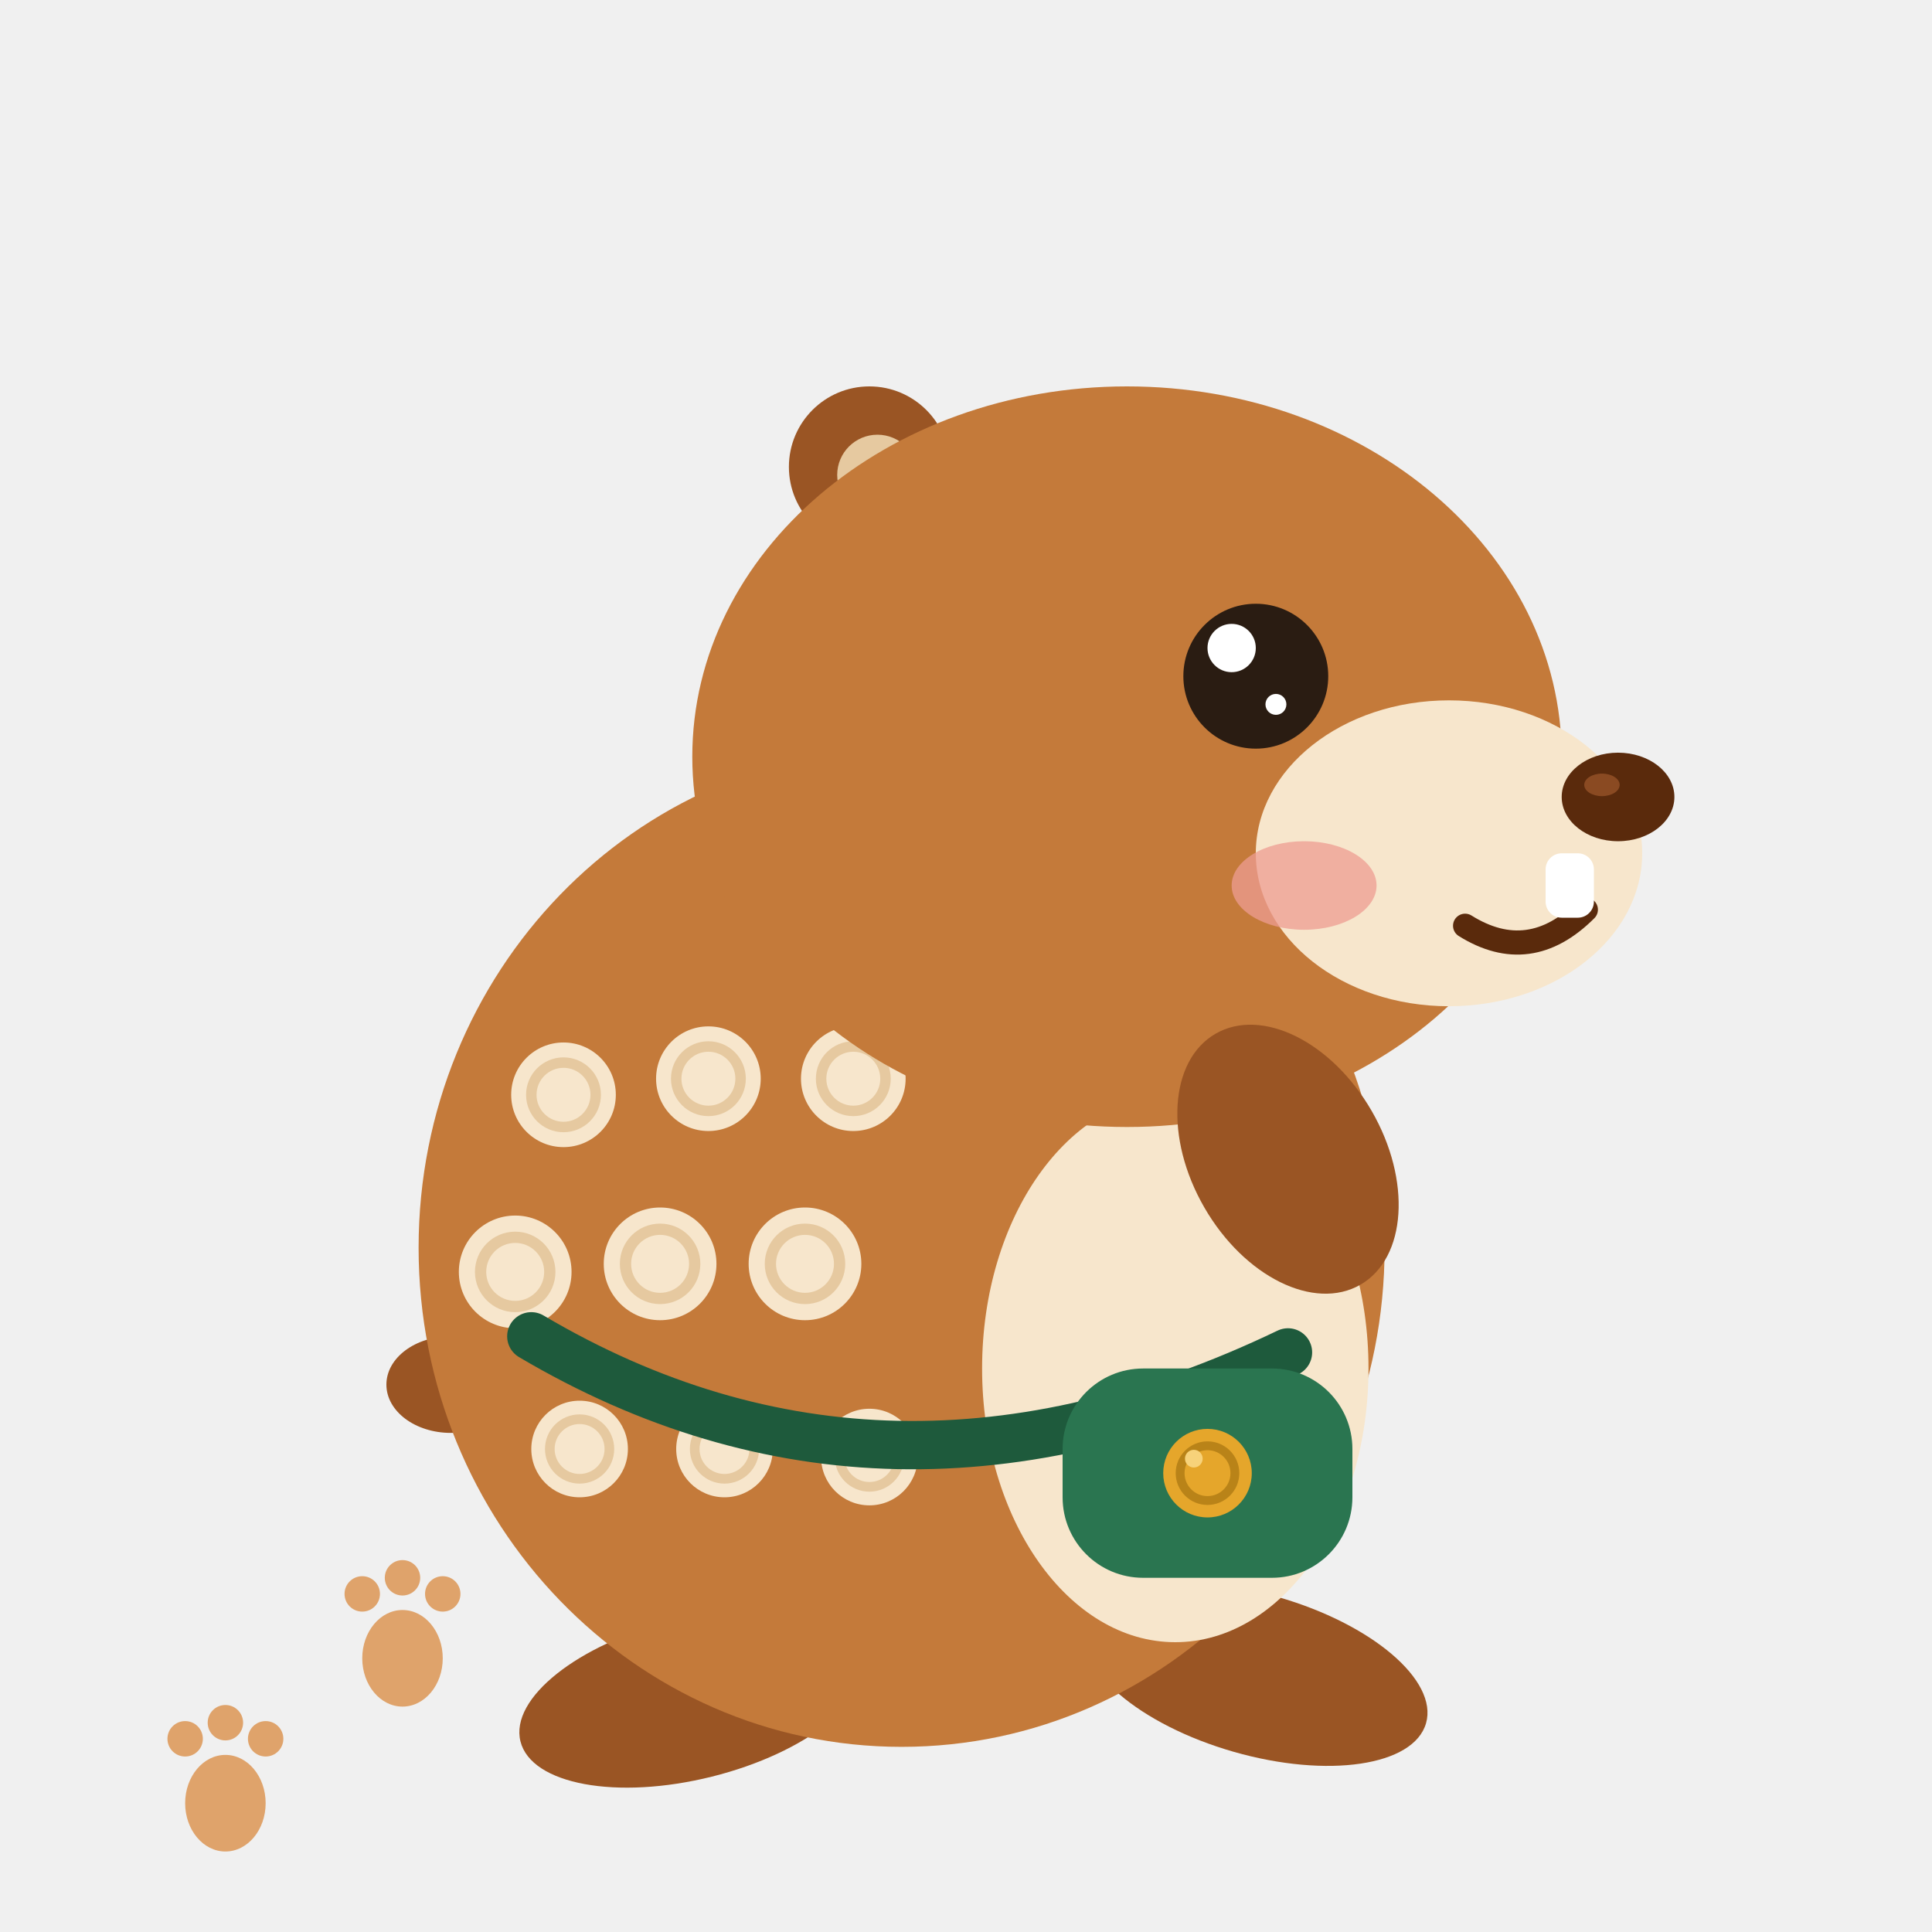
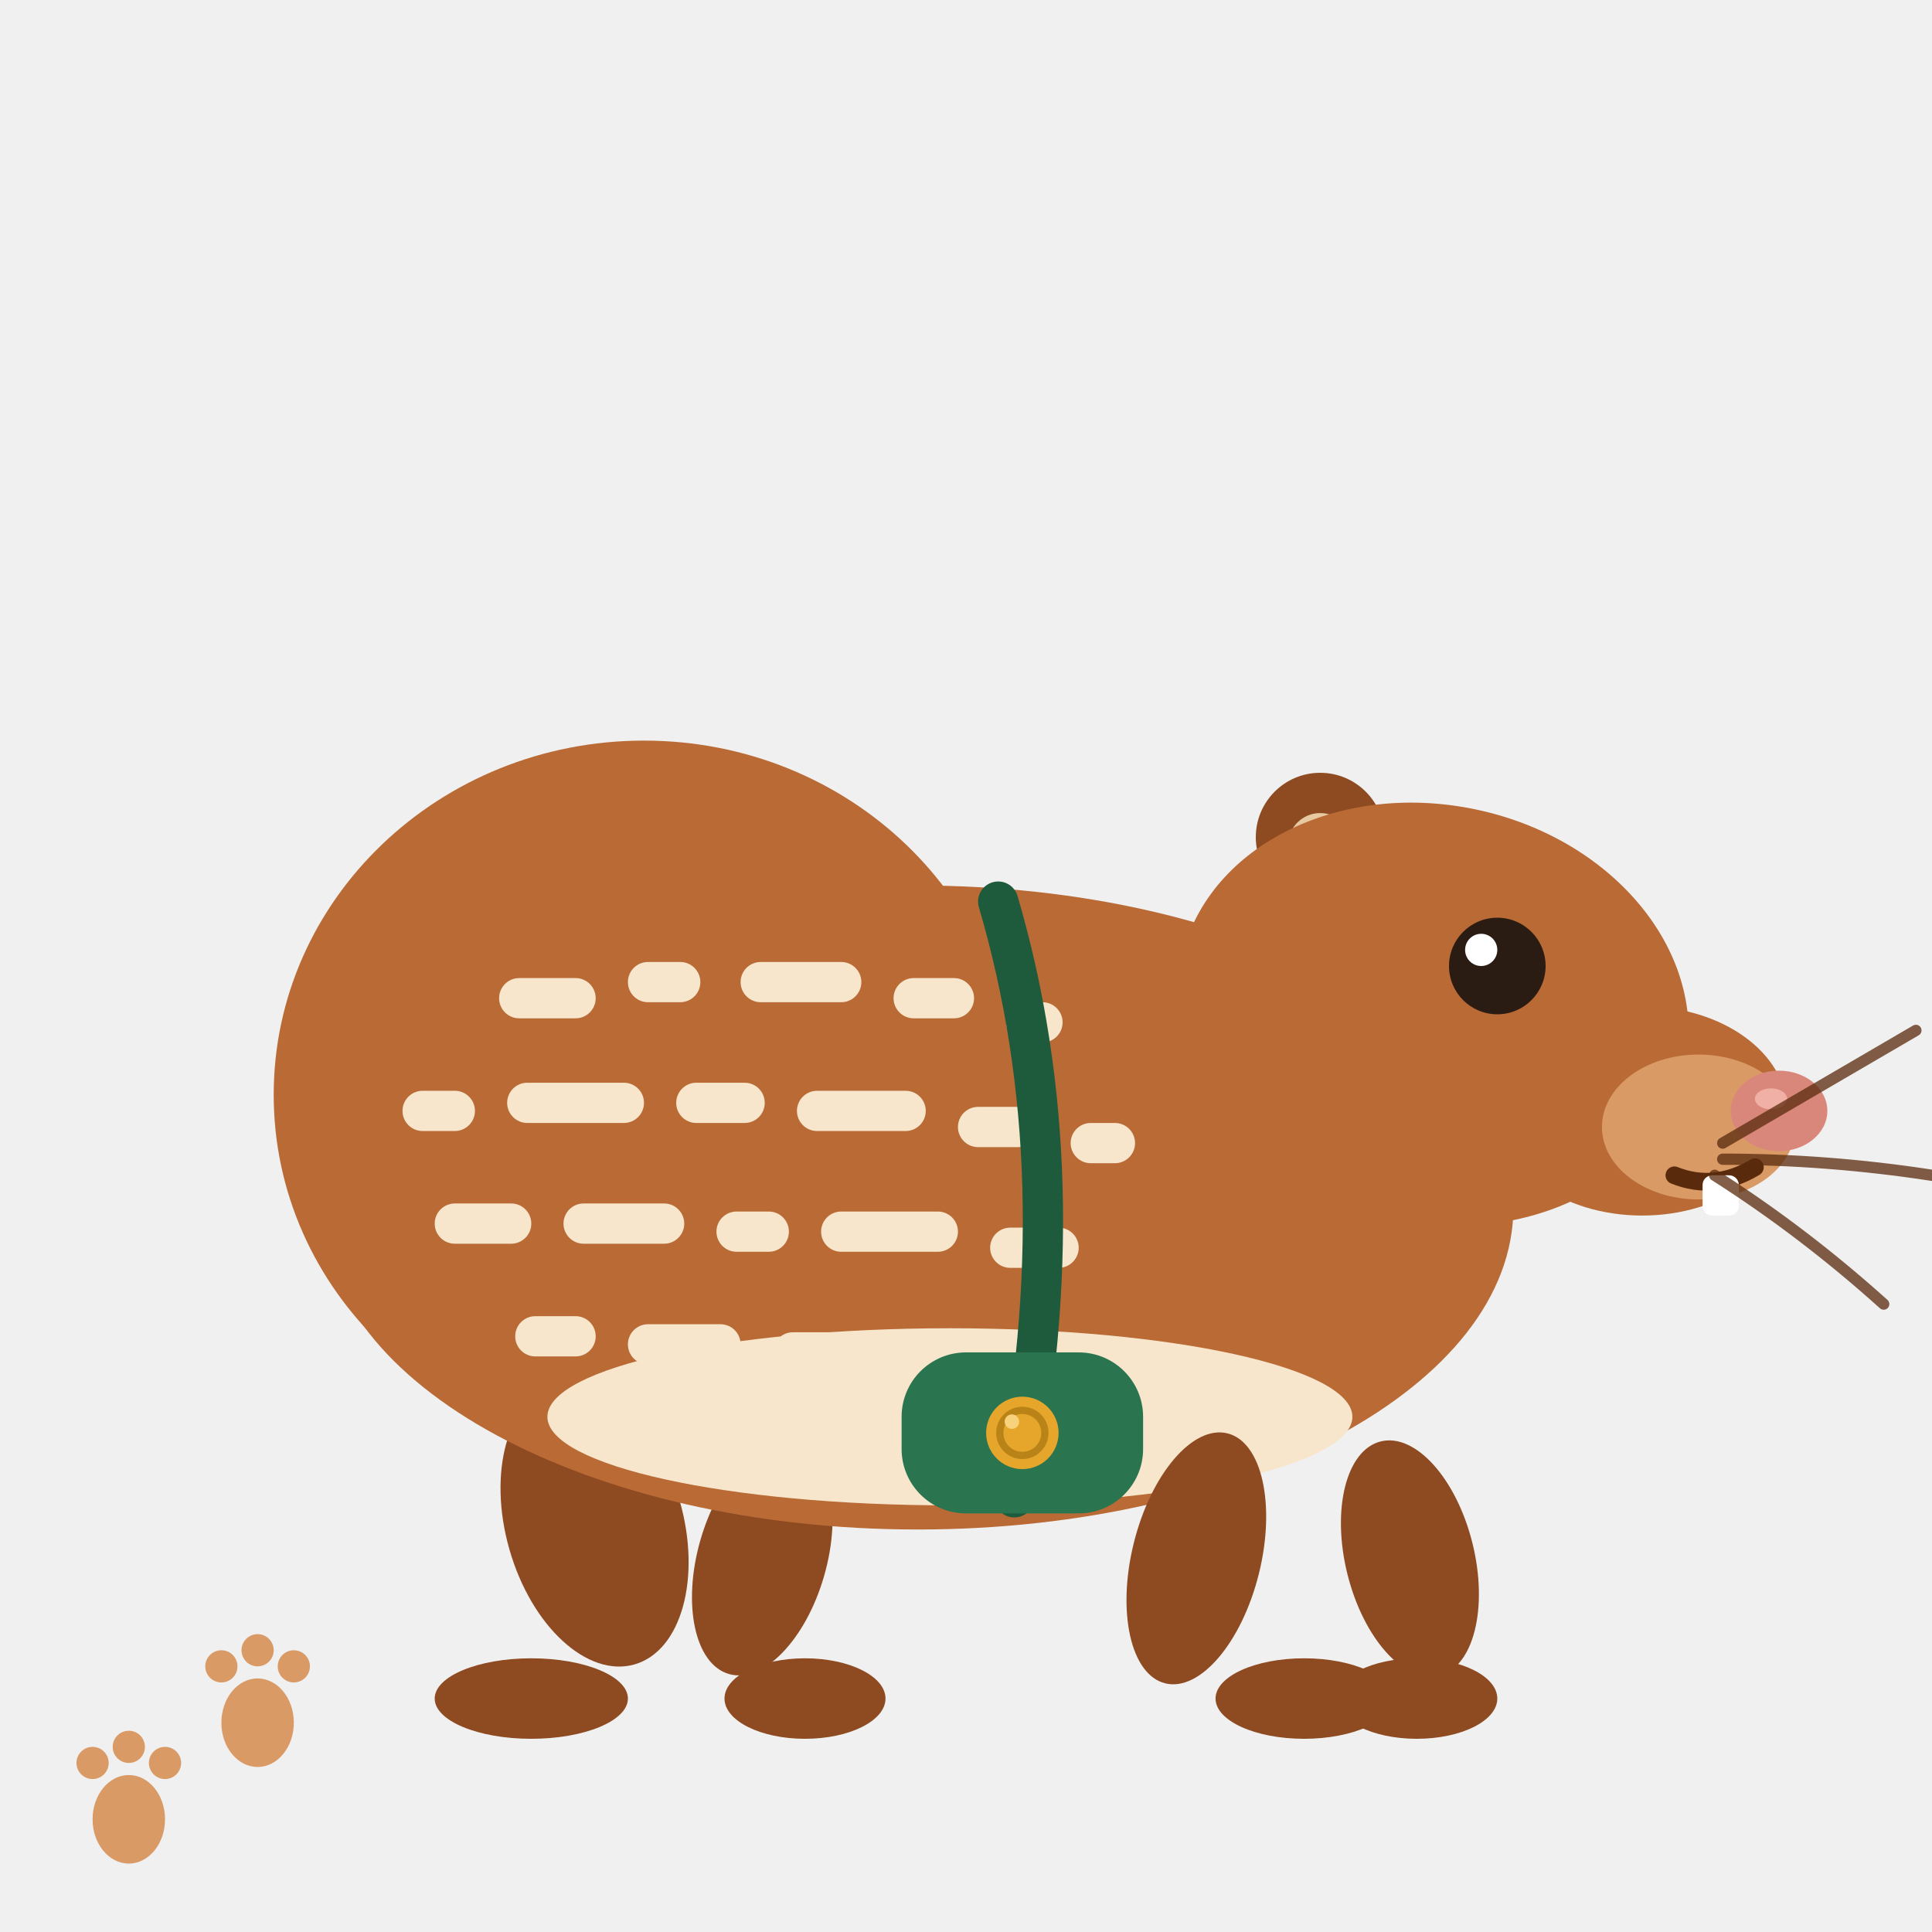
<svg xmlns="http://www.w3.org/2000/svg" viewBox="0 0 240 240" role="img" aria-labelledby="t">
-   <ellipse cx="28" cy="224" rx="5" ry="6" fill="#DFA36B" />
-   <circle cx="23" cy="216" r="2.2" fill="#DFA36B" />
-   <circle cx="28" cy="214" r="2.2" fill="#DFA36B" />
-   <circle cx="33" cy="216" r="2.2" fill="#DFA36B" />
-   <ellipse cx="50" cy="206" rx="5" ry="6" fill="#DFA36B" />
-   <circle cx="45" cy="198" r="2.2" fill="#DFA36B" />
-   <circle cx="50" cy="196" r="2.2" fill="#DFA36B" />
-   <circle cx="55" cy="198" r="2.2" fill="#DFA36B" />
-   <ellipse cx="56" cy="172" rx="8" ry="6" fill="#9A5524" />
-   <ellipse cx="86" cy="211" rx="22" ry="10" fill="#9A5524" transform="rotate(-14 86 211)" />
-   <ellipse cx="156" cy="208" rx="22" ry="10" fill="#9A5524" transform="rotate(16 156 208)" />
-   <circle cx="108" cy="58" r="10" fill="#9A5524" />
-   <circle cx="109" cy="59" r="5" fill="#E6C9A0" />
-   <ellipse cx="112" cy="155" rx="60" ry="62" fill="#C47A3A" />
-   <circle cx="70" cy="136" r="6.5" fill="#F7E6CC" />
-   <circle cx="70" cy="136" r="4.0" fill="none" stroke="#E6C9A0" stroke-width="1.3" />
-   <circle cx="88" cy="134" r="6.5" fill="#F7E6CC" />
-   <circle cx="88" cy="134" r="4.0" fill="none" stroke="#E6C9A0" stroke-width="1.3" />
-   <circle cx="106" cy="134" r="6.5" fill="#F7E6CC" />
-   <circle cx="106" cy="134" r="4.0" fill="none" stroke="#E6C9A0" stroke-width="1.3" />
-   <circle cx="64" cy="158" r="7" fill="#F7E6CC" />
-   <circle cx="64" cy="158" r="4.3" fill="none" stroke="#E6C9A0" stroke-width="1.4" />
-   <circle cx="82" cy="157" r="7" fill="#F7E6CC" />
-   <circle cx="82" cy="157" r="4.3" fill="none" stroke="#E6C9A0" stroke-width="1.4" />
-   <circle cx="100" cy="157" r="7" fill="#F7E6CC" />
-   <circle cx="100" cy="157" r="4.3" fill="none" stroke="#E6C9A0" stroke-width="1.4" />
-   <circle cx="72" cy="180" r="6" fill="#F7E6CC" />
-   <circle cx="72" cy="180" r="3.7" fill="none" stroke="#E6C9A0" stroke-width="1.2" />
-   <circle cx="90" cy="180" r="6" fill="#F7E6CC" />
-   <circle cx="90" cy="180" r="3.7" fill="none" stroke="#E6C9A0" stroke-width="1.2" />
-   <circle cx="108" cy="181" r="6" fill="#F7E6CC" />
-   <circle cx="108" cy="181" r="3.7" fill="none" stroke="#E6C9A0" stroke-width="1.2" />
-   <ellipse cx="146" cy="170" rx="24" ry="34" fill="#F7E6CC" />
-   <path d="M66 166 Q110 192 160 168" fill="none" stroke="#1E5A3C" stroke-width="6" stroke-linecap="round" stroke-linejoin="round" />
-   <rect x="132" y="170" width="36" height="26" rx="10" fill="#2A7550" />
-   <circle cx="150" cy="183" r="5.5" fill="#E5A62B" />
-   <circle cx="150" cy="183" r="3.4" fill="none" stroke="#B98318" stroke-width="1.1" />
-   <circle cx="148.3" cy="181.2" r="1.1" fill="#F7D27A" />
-   <ellipse cx="140" cy="94" rx="54" ry="46" fill="#C47A3A" />
-   <ellipse cx="180" cy="106" rx="24" ry="19" fill="#F7E6CC" />
-   <ellipse cx="162" cy="110" rx="9" ry="5.5" fill="#EE9C92" opacity="0.75" />
-   <circle cx="156" cy="84" r="9" fill="#2A1C12" />
-   <circle cx="153" cy="80.5" r="3" fill="#FFFFFF" />
-   <circle cx="158.5" cy="87.5" r="1.3" fill="#FFFFFF" />
-   <ellipse cx="201" cy="99" rx="7" ry="5.5" fill="#5A2A0C" />
-   <ellipse cx="199" cy="97.5" rx="2.2" ry="1.4" fill="#8A4A22" />
-   <path d="M182 115 Q190 120 197 113" fill="none" stroke="#5A2A0C" stroke-width="3" stroke-linecap="round" stroke-linejoin="round" />
-   <rect x="192" y="106" width="6" height="8" rx="2" fill="#FFFFFF" />
-   <ellipse cx="160" cy="144" rx="12" ry="18" fill="#9A5524" transform="rotate(-30 160 144)" />
+   <ellipse cx="16" cy="226" rx="4.5" ry="5.5" fill="#D99A66" />
+   <circle cx="11.5" cy="219" r="2" fill="#D99A66" />
+   <circle cx="16" cy="217" r="2" fill="#D99A66" />
+   <circle cx="20.5" cy="219" r="2" fill="#D99A66" />
+   <ellipse cx="32" cy="214" rx="4.5" ry="5.5" fill="#D99A66" />
+   <circle cx="27.5" cy="207" r="2" fill="#D99A66" />
+   <circle cx="32" cy="205" r="2" fill="#D99A66" />
+   <circle cx="36.5" cy="207" r="2" fill="#D99A66" />
+   <ellipse cx="70" cy="190" rx="11" ry="18" fill="#8E4A20" transform="rotate(-16 70 176)" />
+   <ellipse cx="98" cy="194" rx="8" ry="15" fill="#8E4A20" transform="rotate(16 98 182)" />
+   <ellipse cx="80" cy="136" rx="46" ry="44" fill="#B96A35" />
+   <ellipse cx="114" cy="150" rx="74" ry="40" fill="#B96A35" />
+   <ellipse cx="118" cy="176" rx="50" ry="11" fill="#F7E6CC" />
+   <rect x="62" y="121.5" width="12" height="5" rx="2.5" fill="#F7E6CC" />
+   <rect x="78" y="119.5" width="9" height="5" rx="2.5" fill="#F7E6CC" />
+   <rect x="92" y="119.5" width="15" height="5" rx="2.5" fill="#F7E6CC" />
+   <rect x="111" y="121.5" width="10" height="5" rx="2.5" fill="#F7E6CC" />
+   <rect x="125" y="124.5" width="7" height="5" rx="2.5" fill="#F7E6CC" />
+   <rect x="50" y="135.5" width="9" height="5" rx="2.5" fill="#F7E6CC" />
+   <rect x="63" y="134.5" width="17" height="5" rx="2.5" fill="#F7E6CC" />
+   <rect x="84" y="134.5" width="11" height="5" rx="2.5" fill="#F7E6CC" />
+   <rect x="99" y="135.5" width="16" height="5" rx="2.5" fill="#F7E6CC" />
+   <rect x="119" y="137.5" width="10" height="5" rx="2.5" fill="#F7E6CC" />
+   <rect x="133" y="139.5" width="8" height="5" rx="2.5" fill="#F7E6CC" />
+   <rect x="54" y="149.5" width="12" height="5" rx="2.5" fill="#F7E6CC" />
+   <rect x="70" y="149.5" width="15" height="5" rx="2.5" fill="#F7E6CC" />
+   <rect x="89" y="150.5" width="9" height="5" rx="2.5" fill="#F7E6CC" />
+   <rect x="102" y="150.5" width="17" height="5" rx="2.5" fill="#F7E6CC" />
+   <rect x="123" y="152.5" width="11" height="5" rx="2.5" fill="#F7E6CC" />
+   <rect x="64" y="163.5" width="10" height="5" rx="2.5" fill="#F7E6CC" />
+   <rect x="78" y="164.5" width="14" height="5" rx="2.5" fill="#F7E6CC" />
+   <rect x="96" y="165.5" width="11" height="5" rx="2.5" fill="#F7E6CC" />
+   <rect x="111" y="165.5" width="9" height="5" rx="2.5" fill="#F7E6CC" />
+   <path d="M124 112 Q134 146 126 186" fill="none" stroke="#1E5A3C" stroke-width="5" stroke-linecap="round" stroke-linejoin="round" />
+   <rect x="112" y="168" width="30" height="20" rx="8" fill="#2A7550" />
+   <circle cx="127" cy="178" r="4.5" fill="#E5A62B" />
+   <circle cx="127" cy="178" r="2.8" fill="none" stroke="#B98318" stroke-width="0.9" />
+   <circle cx="125.7" cy="176.6" r="0.9" fill="#F7D27A" />
+   <ellipse cx="152" cy="194" rx="8" ry="16" fill="#8E4A20" transform="rotate(14 152 180)" />
+   <ellipse cx="172" cy="194" rx="8" ry="15" fill="#8E4A20" transform="rotate(-14 172 181)" />
+   <ellipse cx="66" cy="211" rx="12" ry="5" fill="#8E4A20" />
+   <ellipse cx="100" cy="211" rx="10" ry="5" fill="#8E4A20" />
+   <ellipse cx="162" cy="211" rx="11" ry="5" fill="#8E4A20" />
+   <ellipse cx="176" cy="211" rx="10" ry="5" fill="#8E4A20" />
+   <circle cx="164" cy="104" r="8" fill="#8E4A20" />
+   <circle cx="164" cy="105" r="4" fill="#E6C9A0" />
+   <ellipse cx="178" cy="126" rx="32" ry="26" fill="#B96A35" transform="rotate(12 178 126)" />
+   <ellipse cx="204" cy="138" rx="18" ry="13" fill="#B96A35" />
+   <ellipse cx="211" cy="140" rx="12" ry="9" fill="#D99A66" />
+   <circle cx="186" cy="120" r="6" fill="#2A1C12" />
+   <circle cx="184" cy="118" r="2" fill="#FFFFFF" />
+   <path d="M208 146 Q213 148 218 145" fill="none" stroke="#5A2A0C" stroke-width="2.2" stroke-linecap="round" stroke-linejoin="round" />
+   <rect x="211.5" y="146" width="4.5" height="5" rx="1.2" fill="#FFFFFF" />
+   <ellipse cx="221" cy="138" rx="6" ry="5" fill="#D9877A" />
+   <ellipse cx="220" cy="136.5" rx="2" ry="1.3" fill="#F0B0A6" />
+   <path d="M214 142 Q226 135 238 128" fill="none" stroke="#5A2A0C" stroke-width="1.4" stroke-linecap="round" stroke-linejoin="round" opacity="0.75" />
+   <path d="M214 144 Q227 144 240 146" fill="none" stroke="#5A2A0C" stroke-width="1.4" stroke-linecap="round" stroke-linejoin="round" opacity="0.75" />
+   <path d="M213 146 Q224 153 234 162" fill="none" stroke="#5A2A0C" stroke-width="1.4" stroke-linecap="round" stroke-linejoin="round" opacity="0.75" />
</svg>
